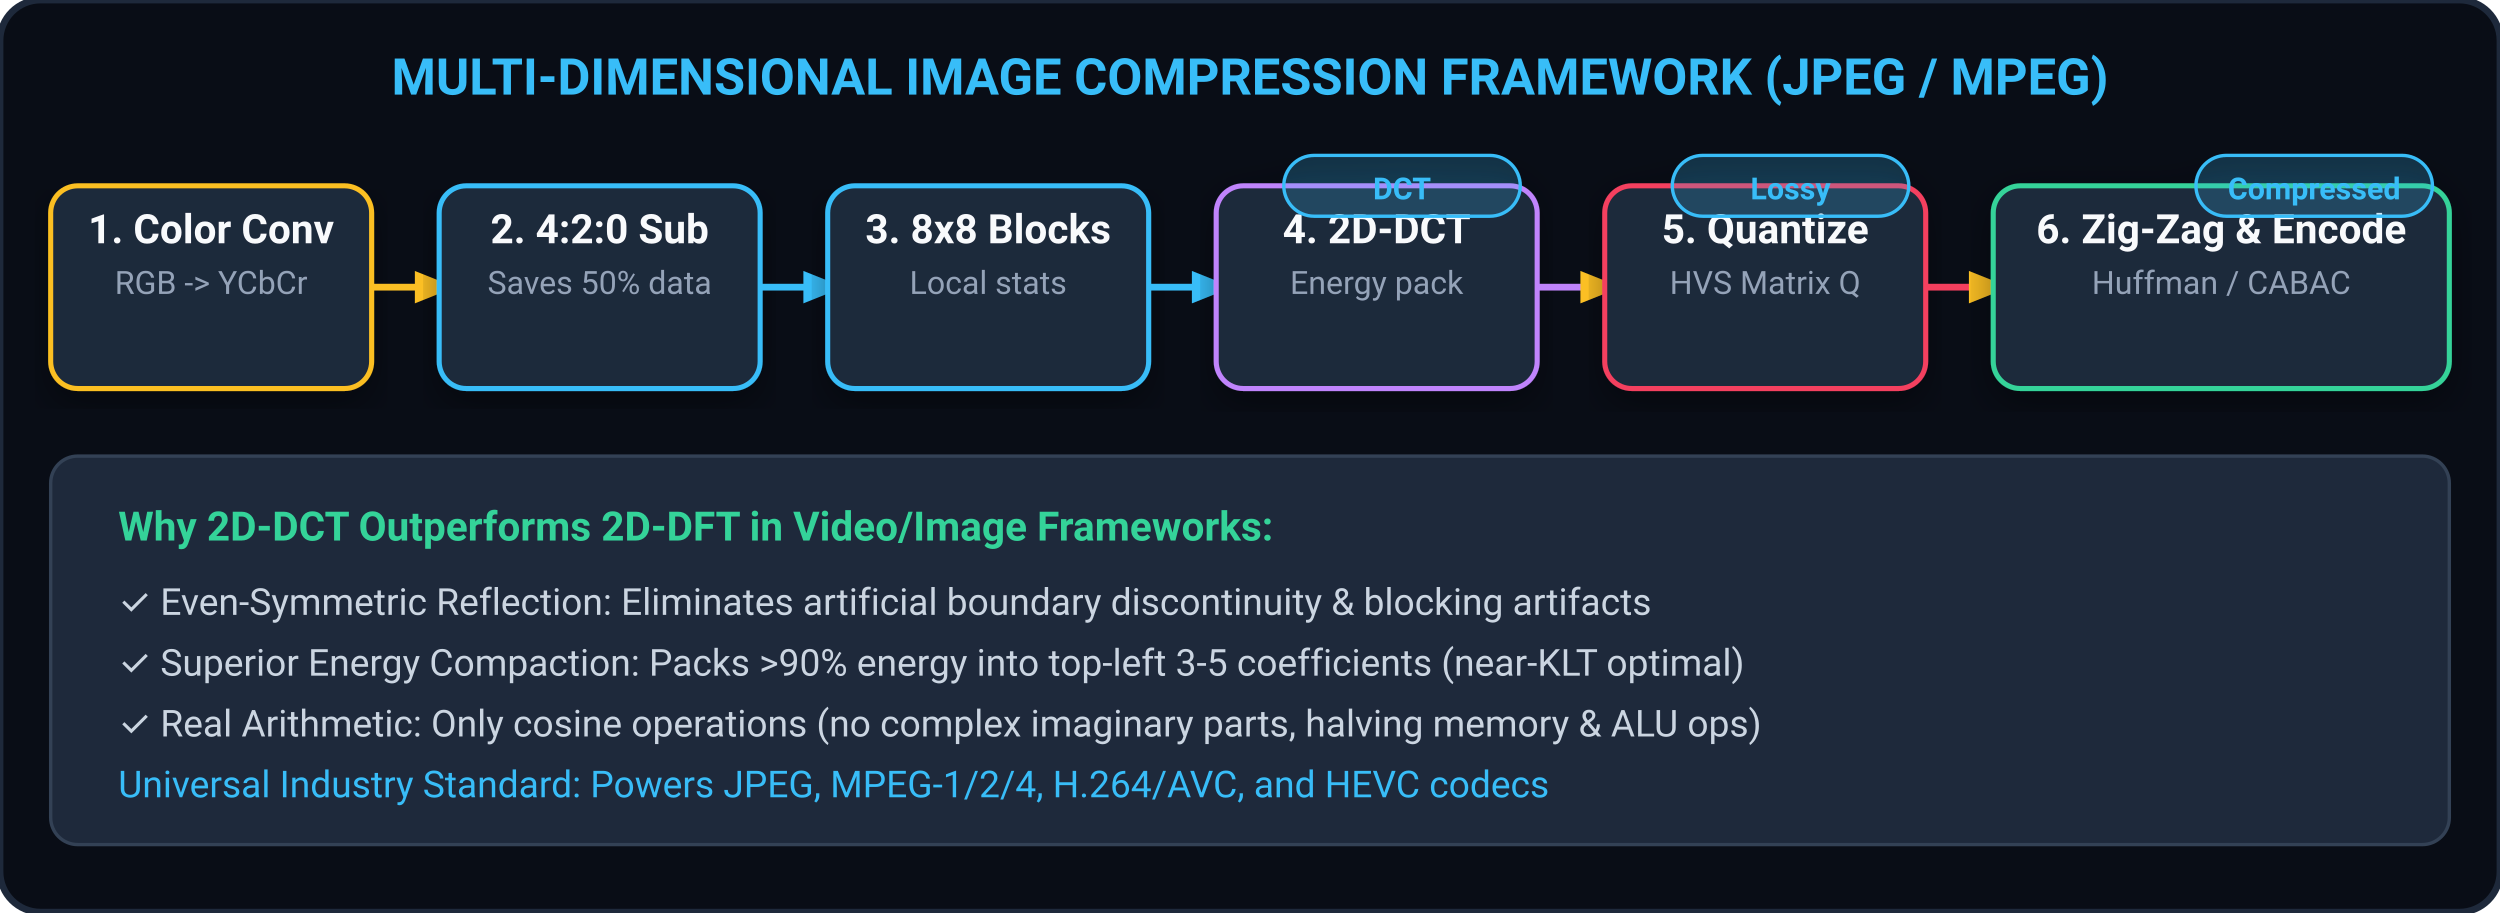
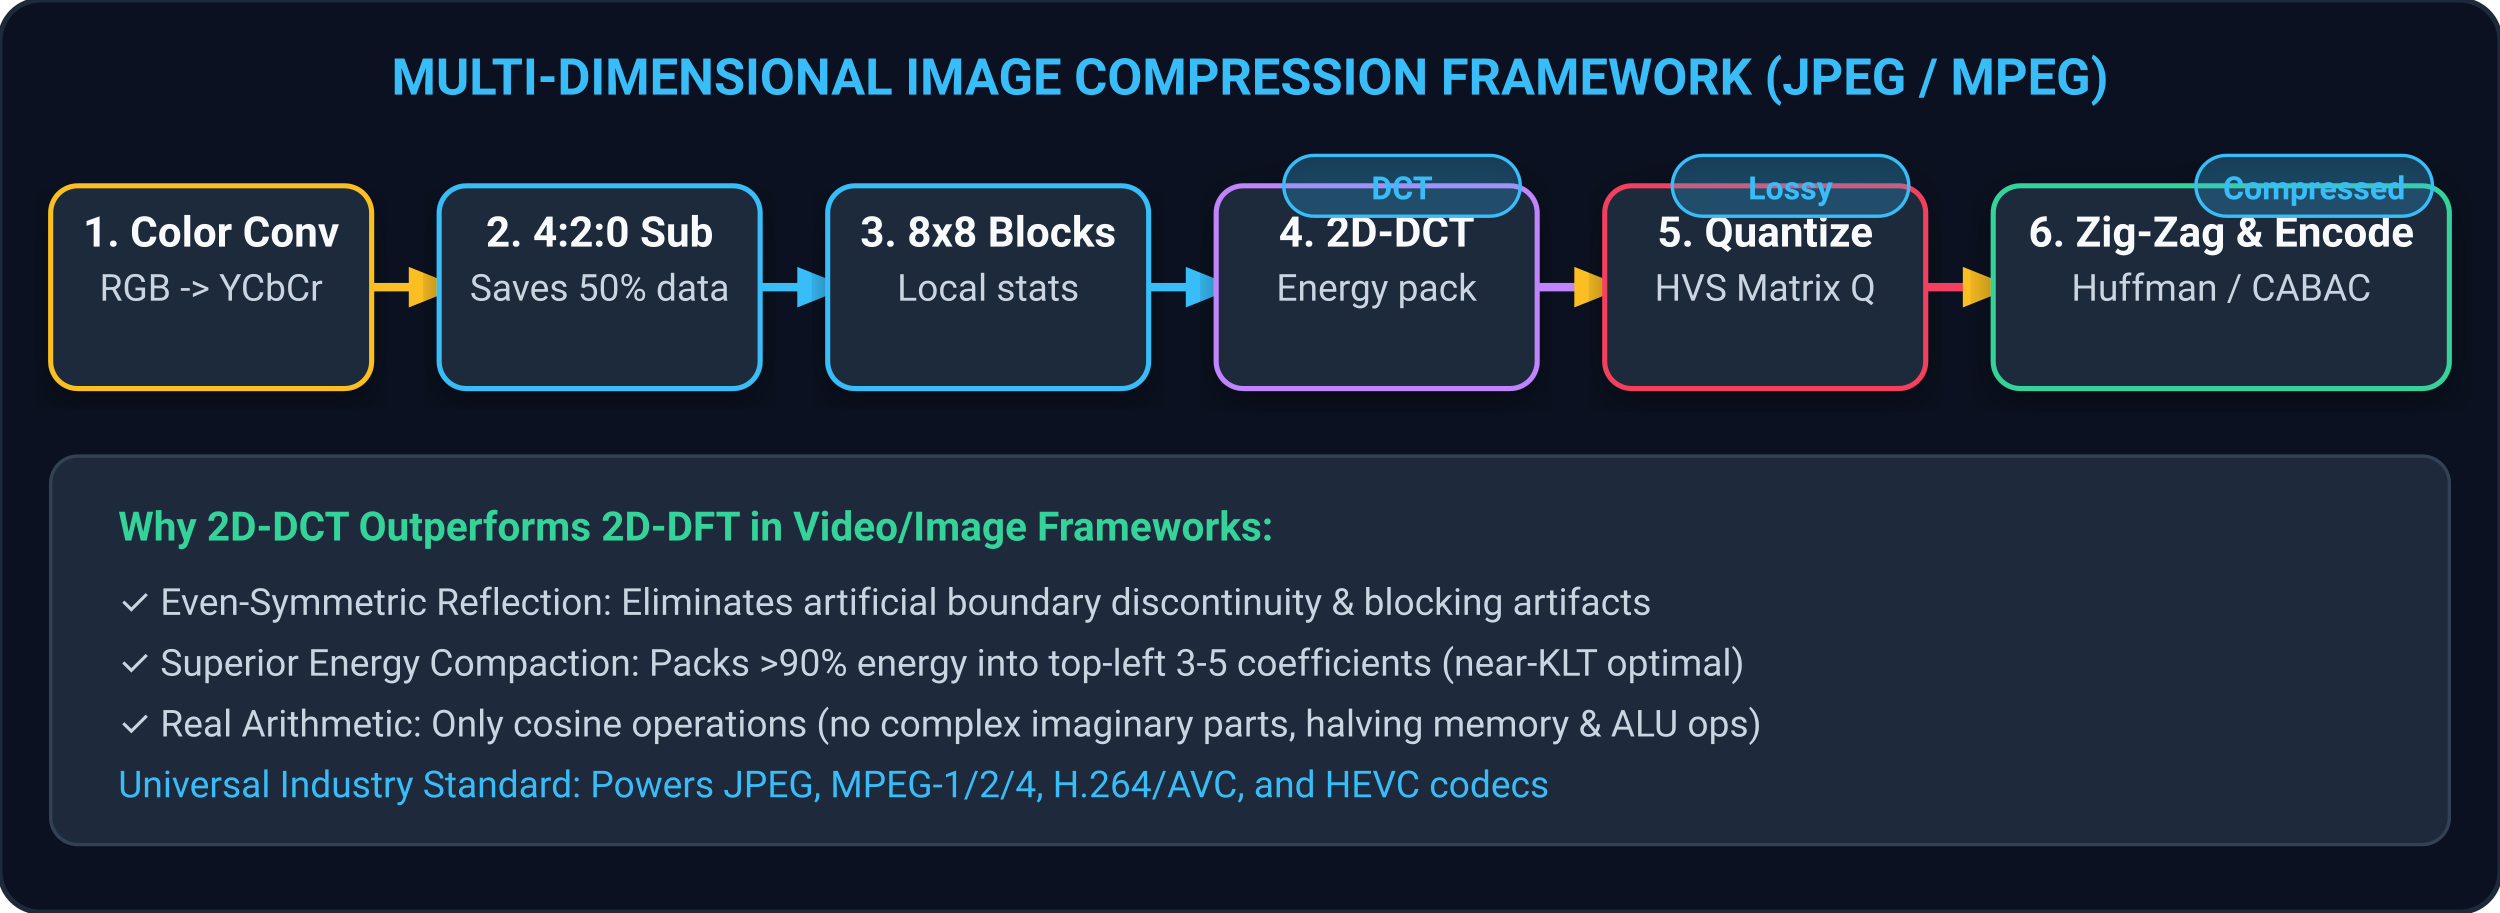
- <svg xmlns="http://www.w3.org/2000/svg" viewBox="0 0 740 270" width="100%" height="270" style="max-width: 740px; height: auto; display: block; margin: 0 auto; font-family: -apple-system, BlinkMacSystemFont, 'Segoe UI', Roboto, Helvetica, Arial, sans-serif;">
+ <svg xmlns="http://www.w3.org/2000/svg" viewBox="0 0 740 270" width="100%" height="auto" class="flowchart-svg" style="max-width: 740px; min-width: 580px; height: auto; display: block; margin: 0 auto; font-family: -apple-system, BlinkMacSystemFont, 'Segoe UI', Roboto, Helvetica, Arial, sans-serif;">
  <defs>
    <linearGradient id="gradCard" x1="0%" y1="0%" x2="100%" y2="100%">
      <stop offset="0%" stop-color="#1e293b" />
      <stop offset="100%" stop-color="#0f172a" />
    </linearGradient>
    <linearGradient id="gradCyan" x1="0%" y1="0%" x2="100%" y2="100%">
      <stop offset="0%" stop-color="#38bdf8" />
      <stop offset="100%" stop-color="#0284c7" />
    </linearGradient>
    <linearGradient id="gradEmerald" x1="0%" y1="0%" x2="100%" y2="100%">
      <stop offset="0%" stop-color="#34d399" />
      <stop offset="100%" stop-color="#059669" />
    </linearGradient>
    <linearGradient id="gradAmber" x1="0%" y1="0%" x2="100%" y2="100%">
      <stop offset="0%" stop-color="#fbbf24" />
      <stop offset="100%" stop-color="#d97706" />
    </linearGradient>
    <linearGradient id="gradPurple" x1="0%" y1="0%" x2="100%" y2="100%">
      <stop offset="0%" stop-color="#c084fc" />
      <stop offset="100%" stop-color="#9333ea" />
    </linearGradient>
    <linearGradient id="gradRose" x1="0%" y1="0%" x2="100%" y2="100%">
      <stop offset="0%" stop-color="#fb7185" />
      <stop offset="100%" stop-color="#e11d48" />
    </linearGradient>
    <filter id="shadow" x="-5%" y="-5%" width="110%" height="115%">
      <feDropShadow dx="0" dy="4" stdDeviation="6" flood-color="#000000" flood-opacity="0.4" />
    </filter>
    <marker id="arrCyan" viewBox="0 0 10 10" refX="6" refY="5" markerWidth="6" markerHeight="6" orient="auto-start-reverse">
      <path d="M 0 1 L 10 5 L 0 9 z" fill="#38bdf8" />
    </marker>
    <marker id="arrEmerald" viewBox="0 0 10 10" refX="6" refY="5" markerWidth="6" markerHeight="6" orient="auto-start-reverse">
      <path d="M 0 1 L 10 5 L 0 9 z" fill="#34d399" />
    </marker>
    <marker id="arrAmber" viewBox="0 0 10 10" refX="6" refY="5" markerWidth="6" markerHeight="6" orient="auto-start-reverse">
      <path d="M 0 1 L 10 5 L 0 9 z" fill="#fbbf24" />
    </marker>
  </defs>
-   <rect width="740" height="270" rx="12" fill="#090d16" stroke="#1e293b" stroke-width="2" />
+   <rect width="740" height="270" rx="12" fill="#0b1120" stroke="#1e293b" stroke-width="1.5" />
  <text x="370" y="28" font-size="15" font-weight="bold" fill="#38bdf8" text-anchor="middle">MULTI-DIMENSIONAL IMAGE COMPRESSION FRAMEWORK (JPEG / MPEG)</text>
  <g filter="url(#shadow)">
    <rect x="15" y="55" width="95" height="60" rx="8" fill="#1e293b" stroke="#fbbf24" stroke-width="1.5" />
-     <text x="62.5" y="72" font-size="12" font-weight="bold" fill="#f8fafc" text-anchor="middle">1. Color Conv</text>
-     <text font-size="9.5" fill="#94a3b8" text-anchor="middle">
-       <tspan x="62.5" y="87">RGB -&gt; YCbCr</tspan>
+     <text x="62.5" y="73" font-size="12.5" font-weight="700" fill="#f8fafc" text-anchor="middle">1. Color Conv</text>
+     <text font-size="11" fill="#cbd5e1" text-anchor="middle">
+       <tspan x="62.5" y="89">RGB -&gt; YCbCr</tspan>
    </text>
  </g>
-   <line x1="110" y1="85" x2="130" y2="85" stroke="#fbbf24" stroke-width="2" marker-end="url(#arrAmber)" />
+   <line x1="110" y1="85" x2="130" y2="85" stroke="#fbbf24" stroke-width="2.5" marker-end="url(#arrAmber)" />
  <g filter="url(#shadow)">
    <rect x="130" y="55" width="95" height="60" rx="8" fill="#1e293b" stroke="#38bdf8" stroke-width="1.5" />
-     <text x="177.5" y="72" font-size="12" font-weight="bold" fill="#f8fafc" text-anchor="middle">2. 4:2:0 Sub</text>
-     <text font-size="9.5" fill="#94a3b8" text-anchor="middle">
-       <tspan x="177.5" y="87">Saves 50% data</tspan>
+     <text x="177.5" y="73" font-size="12.5" font-weight="700" fill="#f8fafc" text-anchor="middle">2. 4:2:0 Sub</text>
+     <text font-size="11" fill="#cbd5e1" text-anchor="middle">
+       <tspan x="177.5" y="89">Saves 50% data</tspan>
    </text>
  </g>
-   <line x1="225" y1="85" x2="245" y2="85" stroke="#38bdf8" stroke-width="2" marker-end="url(#arrCyan)" />
+   <line x1="225" y1="85" x2="245" y2="85" stroke="#38bdf8" stroke-width="2.5" marker-end="url(#arrCyan)" />
  <g filter="url(#shadow)">
    <rect x="245" y="55" width="95" height="60" rx="8" fill="#1e293b" stroke="#38bdf8" stroke-width="1.5" />
-     <text x="292.5" y="72" font-size="12" font-weight="bold" fill="#f8fafc" text-anchor="middle">3. 8x8 Blocks</text>
-     <text font-size="9.5" fill="#94a3b8" text-anchor="middle">
-       <tspan x="292.5" y="87">Local stats</tspan>
+     <text x="292.5" y="73" font-size="12.5" font-weight="700" fill="#f8fafc" text-anchor="middle">3. 8x8 Blocks</text>
+     <text font-size="11" fill="#cbd5e1" text-anchor="middle">
+       <tspan x="292.5" y="89">Local stats</tspan>
    </text>
  </g>
-   <line x1="340" y1="85" x2="360" y2="85" stroke="#38bdf8" stroke-width="2" marker-end="url(#arrCyan)" />
+   <line x1="340" y1="85" x2="360" y2="85" stroke="#38bdf8" stroke-width="2.5" marker-end="url(#arrCyan)" />
  <g filter="url(#shadow)">
    <rect x="360" y="55" width="95" height="60" rx="8" fill="#1e293b" stroke="#c084fc" stroke-width="1.5" />
-     <text x="407.5" y="72" font-size="12" font-weight="bold" fill="#f8fafc" text-anchor="middle">4. 2D-DCT</text>
-     <text font-size="9.5" fill="#94a3b8" text-anchor="middle">
-       <tspan x="407.5" y="87">Energy pack</tspan>
+     <text x="407.5" y="73" font-size="12.5" font-weight="700" fill="#f8fafc" text-anchor="middle">4. 2D-DCT</text>
+     <text font-size="11" fill="#cbd5e1" text-anchor="middle">
+       <tspan x="407.5" y="89">Energy pack</tspan>
    </text>
-     <rect x="380" y="46" width="70" height="18" rx="9" fill="#38bdf8" fill-opacity="0.2" stroke="#38bdf8" stroke-width="1" />
-     <text x="415" y="59" font-size="9" font-weight="bold" fill="#38bdf8" text-anchor="middle">DCT</text>
+     <rect x="380" y="46" width="70" height="18" rx="9" fill="#38bdf8" fill-opacity="0.25" stroke="#38bdf8" stroke-width="1" />
+     <text x="415" y="59" font-size="9.5" font-weight="700" fill="#38bdf8" text-anchor="middle">DCT</text>
  </g>
-   <line x1="455" y1="85" x2="475" y2="85" stroke="#c084fc" stroke-width="2" marker-end="url(#arrAmber)" />
+   <line x1="455" y1="85" x2="475" y2="85" stroke="#c084fc" stroke-width="2.5" marker-end="url(#arrAmber)" />
  <g filter="url(#shadow)">
    <rect x="475" y="55" width="95" height="60" rx="8" fill="#1e293b" stroke="#f43f5e" stroke-width="1.5" />
-     <text x="522.5" y="72" font-size="12" font-weight="bold" fill="#f8fafc" text-anchor="middle">5. Quantize</text>
-     <text font-size="9.5" fill="#94a3b8" text-anchor="middle">
-       <tspan x="522.5" y="87">HVS Matrix Q</tspan>
+     <text x="522.5" y="73" font-size="12.5" font-weight="700" fill="#f8fafc" text-anchor="middle">5. Quantize</text>
+     <text font-size="11" fill="#cbd5e1" text-anchor="middle">
+       <tspan x="522.5" y="89">HVS Matrix Q</tspan>
    </text>
-     <rect x="495" y="46" width="70" height="18" rx="9" fill="#38bdf8" fill-opacity="0.2" stroke="#38bdf8" stroke-width="1" />
-     <text x="530" y="59" font-size="9" font-weight="bold" fill="#38bdf8" text-anchor="middle">Lossy</text>
+     <rect x="495" y="46" width="70" height="18" rx="9" fill="#38bdf8" fill-opacity="0.25" stroke="#38bdf8" stroke-width="1" />
+     <text x="530" y="59" font-size="9.5" font-weight="700" fill="#38bdf8" text-anchor="middle">Lossy</text>
  </g>
-   <line x1="570" y1="85" x2="590" y2="85" stroke="#f43f5e" stroke-width="2" marker-end="url(#arrAmber)" />
+   <line x1="570" y1="85" x2="590" y2="85" stroke="#f43f5e" stroke-width="2.5" marker-end="url(#arrAmber)" />
  <g filter="url(#shadow)">
    <rect x="590" y="55" width="135" height="60" rx="8" fill="#1e293b" stroke="#34d399" stroke-width="1.5" />
-     <text x="657.5" y="72" font-size="12" font-weight="bold" fill="#f8fafc" text-anchor="middle">6. Zig-Zag &amp; Encode</text>
-     <text font-size="9.5" fill="#94a3b8" text-anchor="middle">
-       <tspan x="657.5" y="87">Huffman / CABAC</tspan>
+     <text x="657.5" y="73" font-size="12.5" font-weight="700" fill="#f8fafc" text-anchor="middle">6. Zig-Zag &amp; Encode</text>
+     <text font-size="11" fill="#cbd5e1" text-anchor="middle">
+       <tspan x="657.5" y="89">Huffman / CABAC</tspan>
    </text>
-     <rect x="650" y="46" width="70" height="18" rx="9" fill="#38bdf8" fill-opacity="0.2" stroke="#38bdf8" stroke-width="1" />
-     <text x="685" y="59" font-size="9" font-weight="bold" fill="#38bdf8" text-anchor="middle">Compressed</text>
+     <rect x="650" y="46" width="70" height="18" rx="9" fill="#38bdf8" fill-opacity="0.25" stroke="#38bdf8" stroke-width="1" />
+     <text x="685" y="59" font-size="9.5" font-weight="700" fill="#38bdf8" text-anchor="middle">Compressed</text>
  </g>
  <rect x="15" y="135" width="710" height="115" rx="8" fill="#1e293b" stroke="#334155" />
  <text x="35" y="160" font-size="12" font-weight="bold" fill="#34d399">Why 2D-DCT Outperforms 2D-DFT in Video/Image Frameworks:</text>
  <text x="35" y="182" font-size="11" fill="#cbd5e1">✓ Even-Symmetric Reflection: Eliminates artificial boundary discontinuity &amp; blocking artifacts</text>
  <text x="35" y="200" font-size="11" fill="#cbd5e1">✓ Superior Energy Compaction: Packs &gt;90% energy into top-left 3-5 coefficients (near-KLT optimal)</text>
  <text x="35" y="218" font-size="11" fill="#cbd5e1">✓ Real Arithmetic: Only cosine operations (no complex imaginary parts, halving memory &amp; ALU ops)</text>
  <text x="35" y="236" font-size="11" fill="#38bdf8">Universal Industry Standard: Powers JPEG, MPEG-1/2/4, H.264/AVC, and HEVC codecs</text>
</svg>
